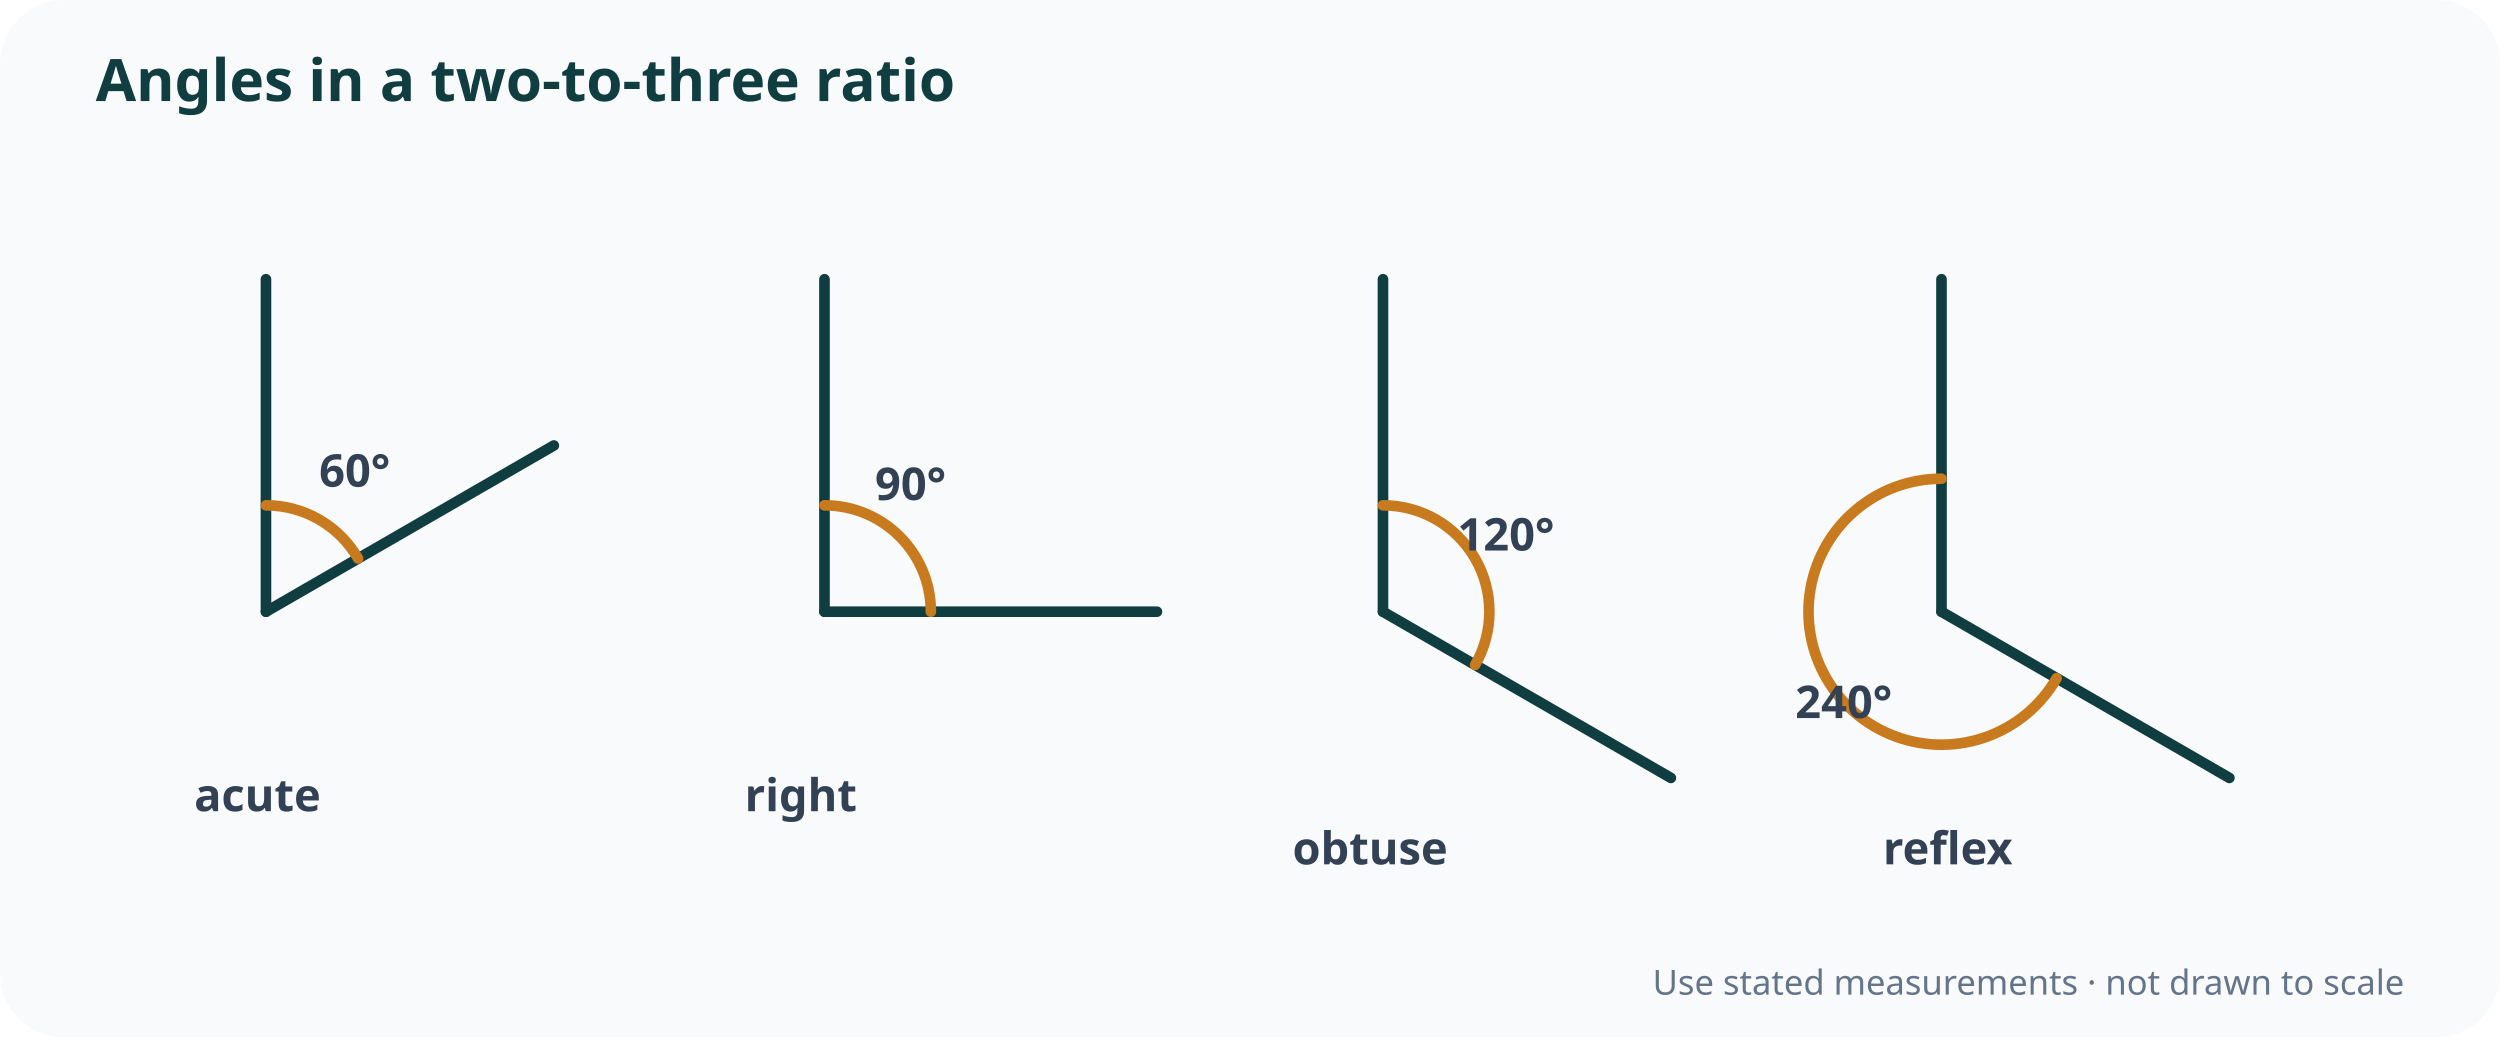
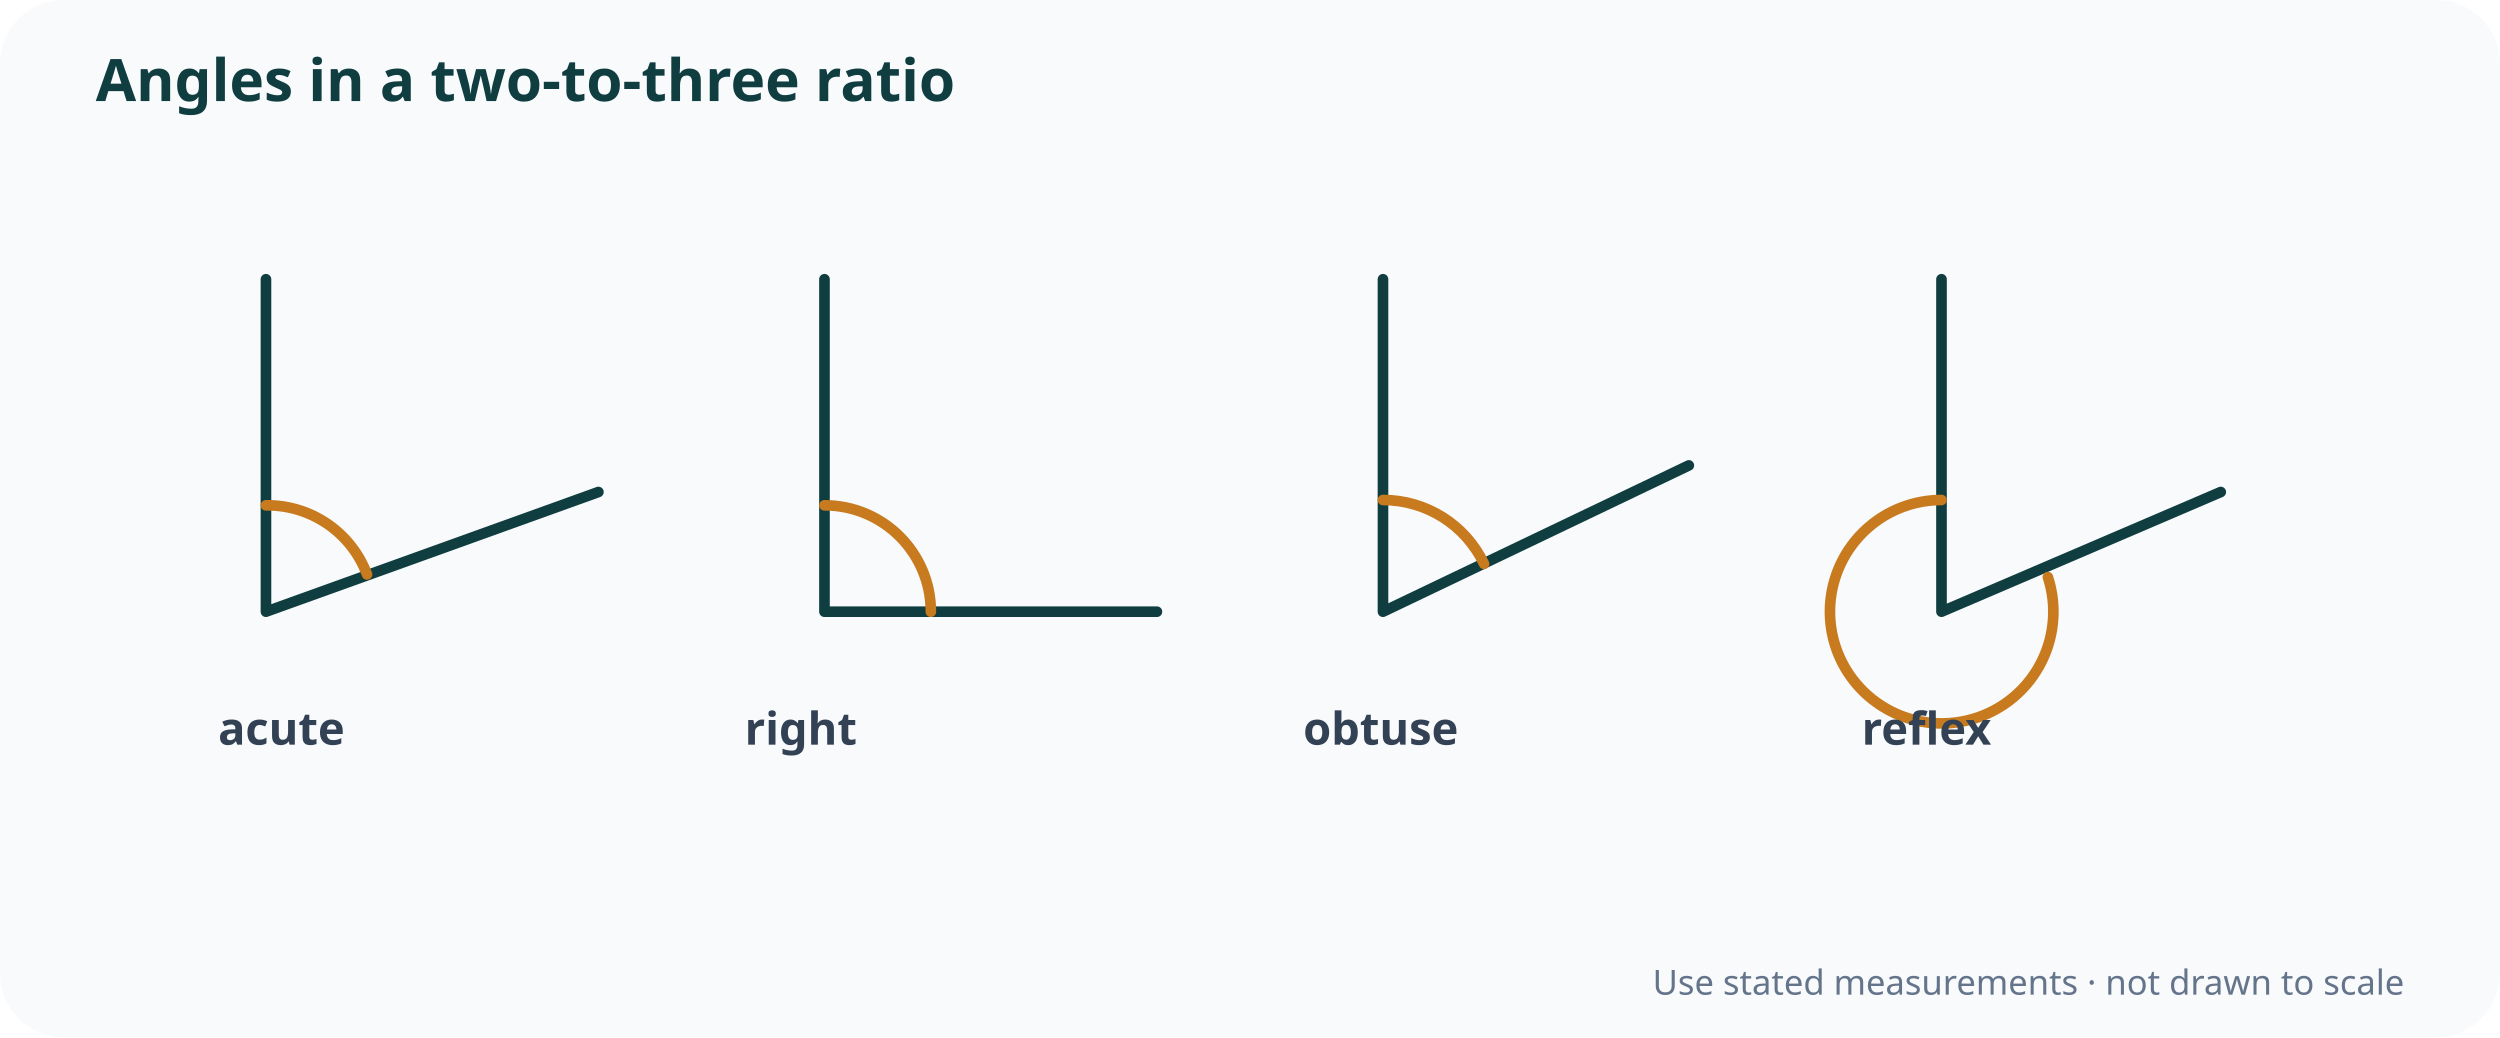
<svg xmlns="http://www.w3.org/2000/svg" viewBox="0 0 940 390" role="img" aria-labelledby="title desc">
  <defs>
    <marker id="arrow" markerWidth="10" markerHeight="10" refX="8" refY="3" orient="auto">
      <path d="M0,0 L0,6 L9,3 z" fill="#0f766e" />
    </marker>
  </defs>
  <rect width="940" height="390" rx="24" fill="#f8fafc" />
  <text x="36" y="38" class="heading">Angles in a two-to-three ratio</text>
  <g fill="none" stroke="#0f3d40" stroke-width="4" stroke-linecap="round" stroke-linejoin="round">
-     <g data-angle-kind="acute" data-angle-degrees="60">
-       <line x1="100" y1="230" x2="100" y2="105" />
-       <line x1="100" y1="230" x2="208.25" y2="167.5" />
-       <path class="arc" d="M100 190 A40 40 0 0 1 134.64 210" />
-       <text x="120" y="183" class="degree">60°</text>
-       <text x="73" y="305">acute</text>
-     </g>
-     <g data-angle-kind="right" data-angle-degrees="90">
-       <line x1="310" y1="230" x2="310" y2="105" />
-       <line x1="310" y1="230" x2="435" y2="230" />
-       <path class="arc" d="M310 190 A40 40 0 0 1 350 230" />
-       <text x="329" y="188" class="degree">90°</text>
-       <text x="280" y="305">right</text>
-     </g>
-     <g data-angle-kind="obtuse" data-angle-degrees="120">
-       <line x1="520" y1="230" x2="520" y2="105" />
-       <line x1="520" y1="230" x2="628.25" y2="292.5" />
-       <path class="arc" d="M520 190 A40 40 0 0 1 554.64 250" />
-       <text x="548" y="207" class="degree">120°</text>
-       <text x="486" y="325">obtuse</text>
-     </g>
-     <g data-angle-kind="reflex" data-angle-degrees="240">
-       <line x1="730" y1="230" x2="730" y2="105" />
-       <line x1="730" y1="230" x2="838.25" y2="292.5" />
-       <path class="arc" d="M730 180 A50 50 0 1 0 773.3 255" />
-       <text x="675" y="270" class="degree">240°</text>
-       <text x="708" y="325">reflex</text>
-     </g>
+     <path d="M100 230 L100 105 M100 230 L225 185 M310 230 L310 105 M310 230 L435 230" />
+     <path d="M520 230 L520 105 M520 230 L635 175 M730 230 L730 105 M730 230 L835 185" />
+     <path class="arc" d="M100 190 A40 40 0 0 1 138 216 M310 190 A40 40 0 0 1 350 230 M520 188 A42 42 0 0 1 558 212 M730 188 A42 42 0 1 0 770 217" />
+     <text x="82" y="280">acute</text>
+     <text x="280" y="280">right</text>
+     <text x="490" y="280">obtuse</text>
+     <text x="700" y="280">reflex</text>
  </g>
  <text x="904" y="374" text-anchor="end" class="note">Use stated measurements · not drawn to scale</text>
  <style>.heading{font:700 22px system-ui;fill:#0f3d40} text{font:600 17px system-ui;fill:#334155;stroke:none} .note{font:500 13px system-ui;fill:#64748b} .arc{stroke:#c87a1e} .mark{stroke:#c87a1e} .faint{stroke:#94a3b8;stroke-width:2} .dash{stroke:#c87a1e;stroke-dasharray:8 8} .arrow{stroke:#0f766e;marker-end:url(#arrow)} .grid{stroke:#dbe4e6;stroke-width:1}</style>
</svg>
